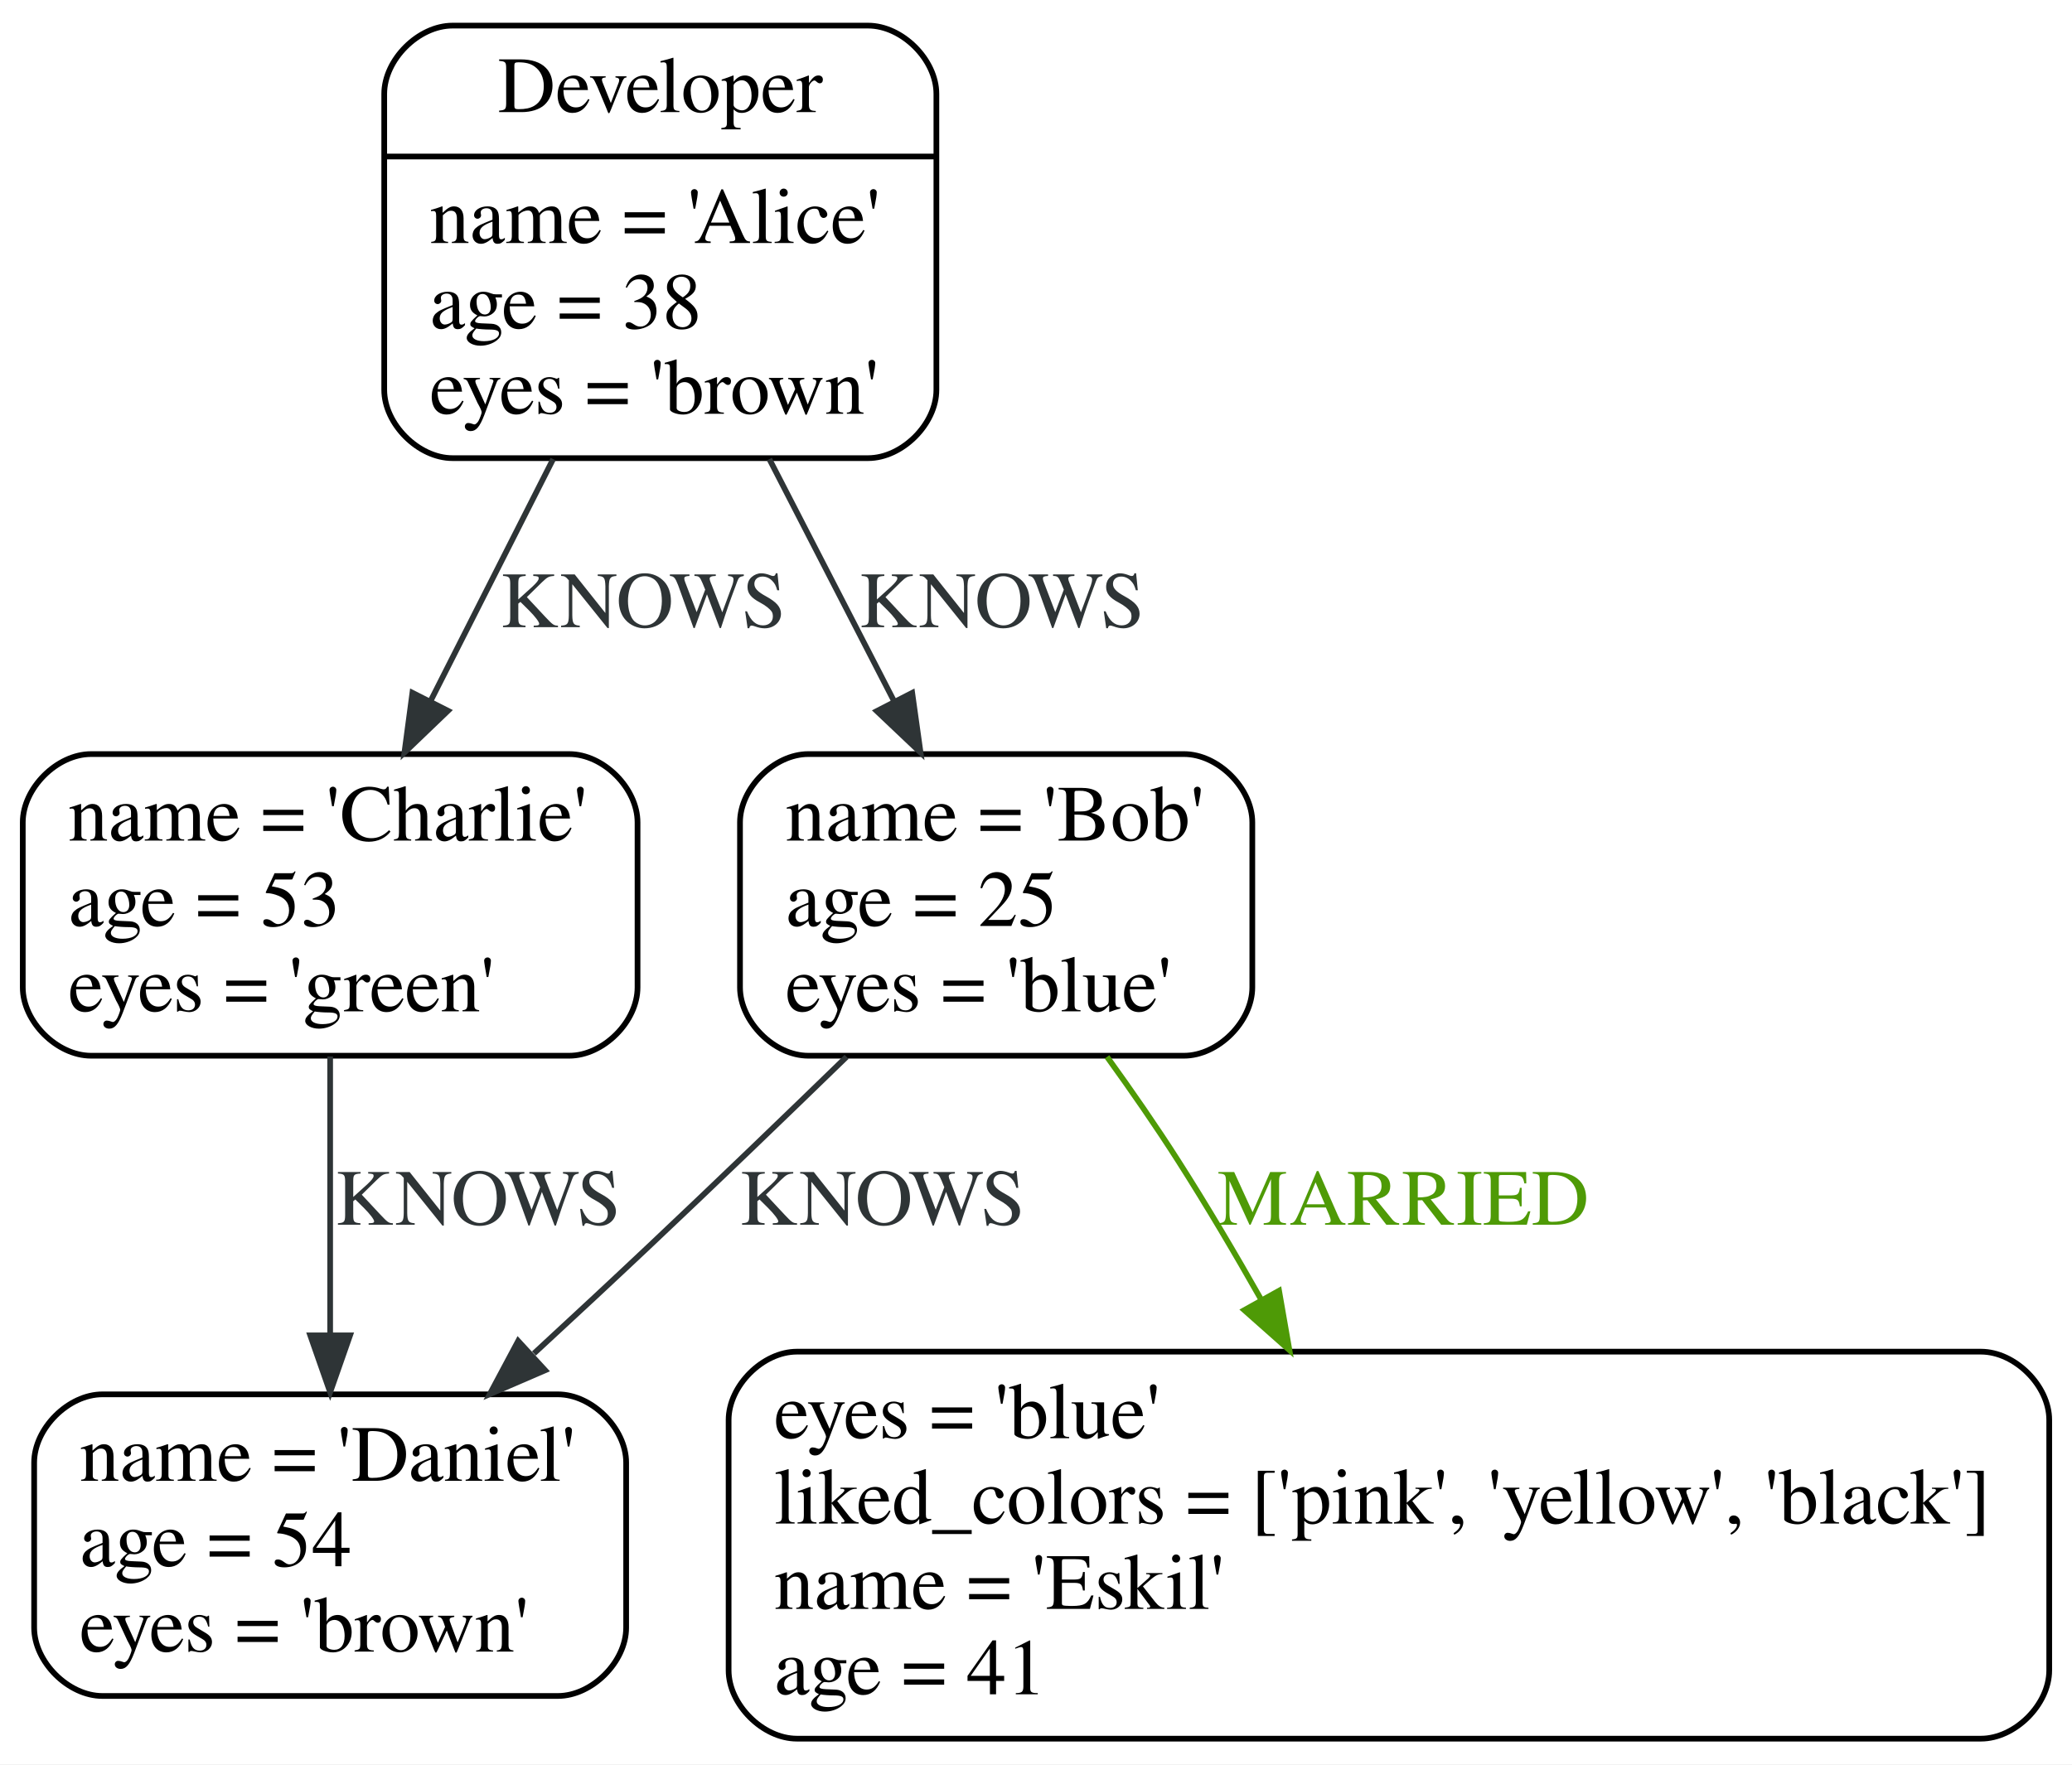
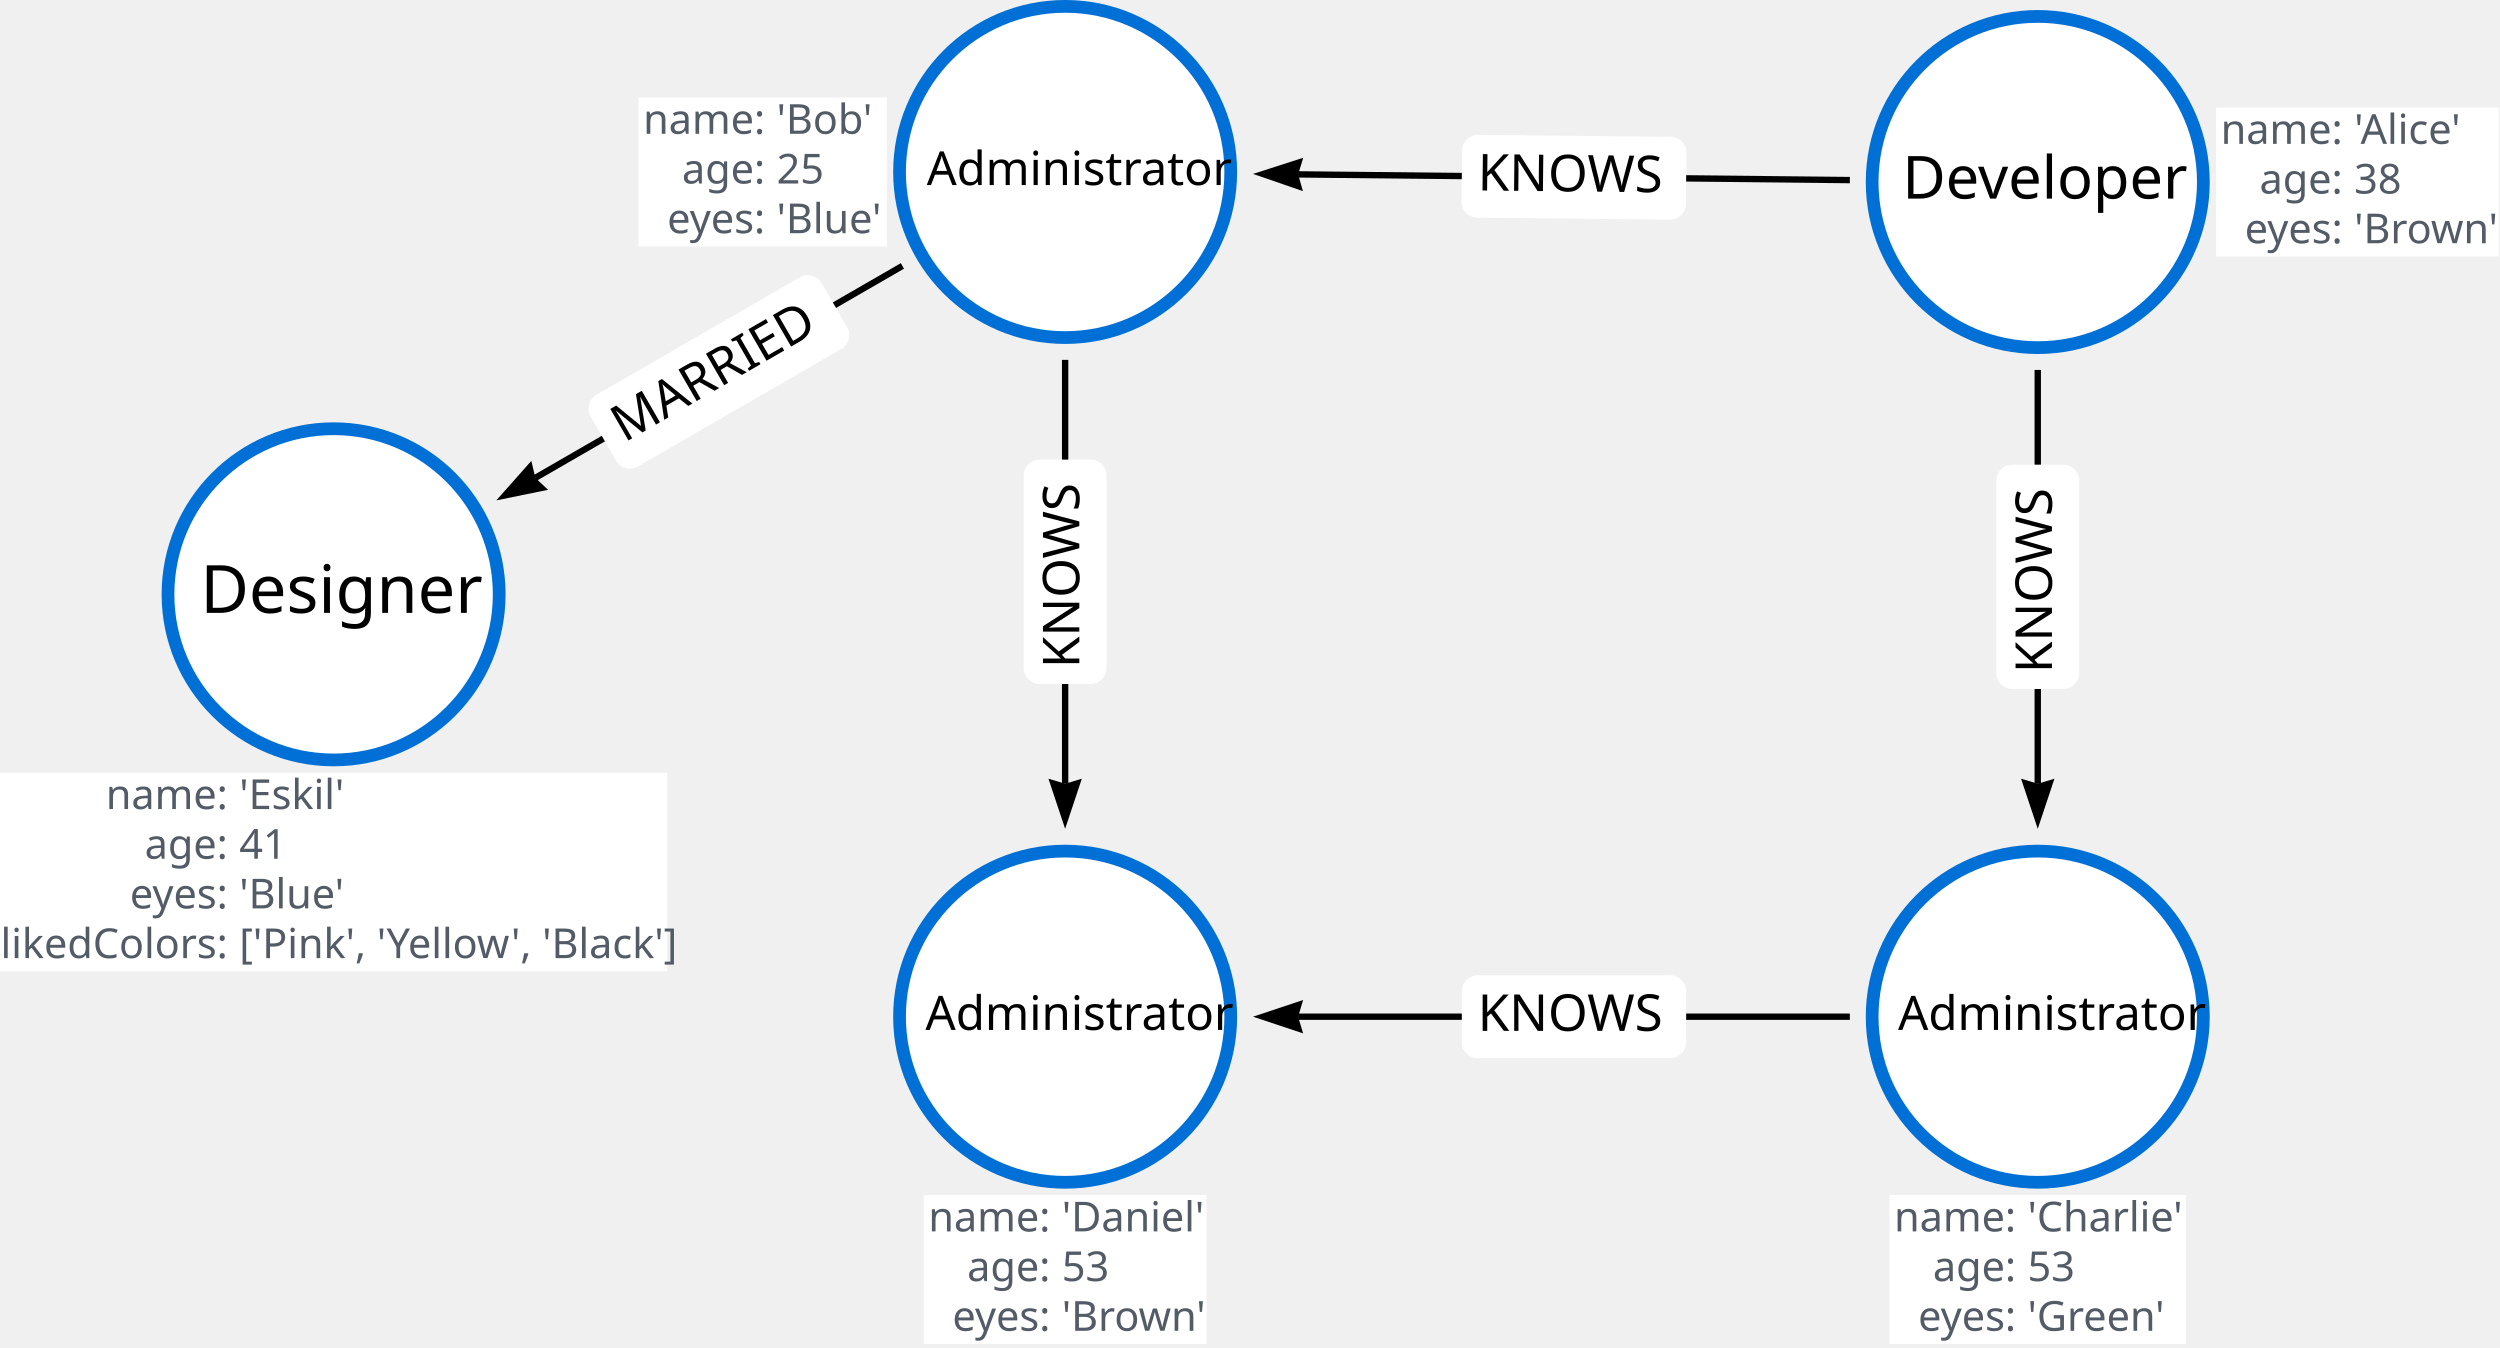
- <svg xmlns="http://www.w3.org/2000/svg" width="364pt" height="310pt" viewBox="0.00 0.00 364.00 310.00">
-   <g id="graph0" class="graph" transform="scale(1 1) rotate(0) translate(4 306)">
-     <polygon fill="white" stroke="transparent" points="-4,4 -4,-306 360,-306 360,4 -4,4" />
-     <g id="node1" class="node">
-       <path fill="none" stroke="black" d="M75.5,-225.5C75.5,-225.5 148.5,-225.5 148.5,-225.5 154.5,-225.5 160.5,-231.5 160.5,-237.5 160.5,-237.5 160.5,-289.5 160.5,-289.5 160.5,-295.5 154.5,-301.5 148.5,-301.5 148.5,-301.5 75.5,-301.5 75.5,-301.5 69.5,-301.5 63.5,-295.5 63.5,-289.5 63.5,-289.5 63.5,-237.5 63.5,-237.5 63.5,-231.5 69.5,-225.5 75.5,-225.5" />
-       <text text-anchor="middle" x="112" y="-286.3" font-family="Times,serif" font-size="14.00">Developer</text>
-       <polyline fill="none" stroke="black" points="63.5,-278.5 160.5,-278.5 " />
-       <text text-anchor="start" x="71.5" y="-263.3" font-family="Times,serif" font-size="14.00">name = 'Alice'</text>
-       <text text-anchor="start" x="71.5" y="-248.3" font-family="Times,serif" font-size="14.00">age = 38</text>
-       <text text-anchor="start" x="71.5" y="-233.3" font-family="Times,serif" font-size="14.00">eyes = 'brown'</text>
-     </g>
-     <g id="node2" class="node">
-       <path fill="none" stroke="black" d="M12,-120.5C12,-120.5 96,-120.5 96,-120.5 102,-120.5 108,-126.5 108,-132.5 108,-132.5 108,-161.5 108,-161.5 108,-167.5 102,-173.5 96,-173.5 96,-173.5 12,-173.5 12,-173.5 6,-173.5 0,-167.5 0,-161.5 0,-161.5 0,-132.5 0,-132.5 0,-126.5 6,-120.5 12,-120.5" />
-       <text text-anchor="start" x="8" y="-158.3" font-family="Times,serif" font-size="14.00">name = 'Charlie'</text>
-       <text text-anchor="start" x="8" y="-143.3" font-family="Times,serif" font-size="14.00">age = 53</text>
-       <text text-anchor="start" x="8" y="-128.3" font-family="Times,serif" font-size="14.00">eyes = 'green'</text>
-     </g>
-     <g id="edge1" class="edge">
-       <path fill="none" stroke="#2e3436" d="M93.17,-225.33C86.24,-211.64 78.41,-196.2 71.59,-182.73" />
-       <polygon fill="#2e3436" stroke="#2e3436" points="74.7,-181.11 67.05,-173.77 68.45,-184.27 74.7,-181.11" />
-       <text text-anchor="middle" x="109" y="-195.8" font-family="Times,serif" font-size="14.00" fill="#2e3436">KNOWS</text>
-     </g>
-     <g id="node3" class="node">
-       <path fill="none" stroke="black" d="M138,-120.5C138,-120.5 204,-120.5 204,-120.5 210,-120.5 216,-126.5 216,-132.5 216,-132.5 216,-161.5 216,-161.5 216,-167.5 210,-173.5 204,-173.5 204,-173.5 138,-173.5 138,-173.5 132,-173.5 126,-167.5 126,-161.5 126,-161.5 126,-132.5 126,-132.5 126,-126.5 132,-120.5 138,-120.5" />
-       <text text-anchor="start" x="134" y="-158.3" font-family="Times,serif" font-size="14.00">name = 'Bob'</text>
-       <text text-anchor="start" x="134" y="-143.3" font-family="Times,serif" font-size="14.00">age = 25</text>
-       <text text-anchor="start" x="134" y="-128.3" font-family="Times,serif" font-size="14.00">eyes = 'blue'</text>
-     </g>
-     <g id="edge2" class="edge">
-       <path fill="none" stroke="#2e3436" d="M131.16,-225.33C138.21,-211.64 146.17,-196.2 153.1,-182.73" />
-       <polygon fill="#2e3436" stroke="#2e3436" points="156.25,-184.26 157.72,-173.77 150.03,-181.06 156.25,-184.26" />
-       <text text-anchor="middle" x="172" y="-195.8" font-family="Times,serif" font-size="14.00" fill="#2e3436">KNOWS</text>
-     </g>
-     <g id="node4" class="node">
-       <path fill="none" stroke="black" d="M14,-8C14,-8 94,-8 94,-8 100,-8 106,-14 106,-20 106,-20 106,-49 106,-49 106,-55 100,-61 94,-61 94,-61 14,-61 14,-61 8,-61 2,-55 2,-49 2,-49 2,-20 2,-20 2,-14 8,-8 14,-8" />
-       <text text-anchor="start" x="10" y="-45.8" font-family="Times,serif" font-size="14.00">name = 'Daniel'</text>
-       <text text-anchor="start" x="10" y="-30.8" font-family="Times,serif" font-size="14.00">age = 54</text>
-       <text text-anchor="start" x="10" y="-15.8" font-family="Times,serif" font-size="14.00">eyes = 'brown'</text>
-     </g>
-     <g id="edge5" class="edge">
-       <path fill="none" stroke="#2e3436" d="M54,-120.37C54,-105.83 54,-87.41 54,-71.44" />
-       <polygon fill="#2e3436" stroke="#2e3436" points="57.5,-71.37 54,-61.37 50.5,-71.37 57.5,-71.37" />
-       <text text-anchor="middle" x="80" y="-90.8" font-family="Times,serif" font-size="14.00" fill="#2e3436">KNOWS</text>
-     </g>
-     <g id="edge3" class="edge">
-       <path fill="none" stroke="#2e3436" d="M144.72,-120.3C134.01,-109.9 121.47,-97.82 110,-87 103.51,-80.88 96.54,-74.4 89.8,-68.18" />
-       <polygon fill="#2e3436" stroke="#2e3436" points="91.77,-65.23 82.04,-61.03 87.03,-70.38 91.77,-65.23" />
-       <text text-anchor="middle" x="151" y="-90.8" font-family="Times,serif" font-size="14.00" fill="#2e3436">KNOWS</text>
-     </g>
-     <g id="node5" class="node">
-       <path fill="none" stroke="black" d="M136,-0.5C136,-0.5 344,-0.5 344,-0.5 350,-0.5 356,-6.5 356,-12.5 356,-12.5 356,-56.5 356,-56.5 356,-62.5 350,-68.5 344,-68.5 344,-68.5 136,-68.5 136,-68.5 130,-68.5 124,-62.5 124,-56.5 124,-56.5 124,-12.5 124,-12.5 124,-6.5 130,-0.5 136,-0.5" />
-       <text text-anchor="start" x="132" y="-53.3" font-family="Times,serif" font-size="14.00">eyes = 'blue'</text>
-       <text text-anchor="start" x="132" y="-38.3" font-family="Times,serif" font-size="14.00">liked_colors = ['pink', 'yellow', 'black']</text>
-       <text text-anchor="start" x="132" y="-23.3" font-family="Times,serif" font-size="14.00">name = 'Eskil'</text>
-       <text text-anchor="start" x="132" y="-8.3" font-family="Times,serif" font-size="14.00">age = 41</text>
-     </g>
-     <g id="edge4" class="edge">
-       <path fill="none" stroke="#4e9a06" d="M190.48,-120.3C194.75,-114.39 199.14,-108.05 203,-102 207.96,-94.23 212.97,-85.76 217.62,-77.54" />
-       <polygon fill="#4e9a06" stroke="#4e9a06" points="220.7,-79.21 222.52,-68.77 214.59,-75.8 220.7,-79.21" />
-       <text text-anchor="middle" x="242.5" y="-90.8" font-family="Times,serif" font-size="14.00" fill="#4e9a06">MARRIED</text>
+ <svg xmlns="http://www.w3.org/2000/svg" width="785" height="423" viewBox="0 0 785 423">
+   <defs>
+     <style type="text/css" />
+   </defs>
+   <g transform="translate(561.2176 731.3978) scale(1)">
+     <g class="relationship">
+       <g transform="translate(78.63556 -674.2405) rotate(90)" stroke-width="2" stroke="#000000">
+         <path d="M 59 0 L 188.93 0" />
+         <polygon points="-14.155,0 -15.728,5.243 0,0 -15.728,-5.243" fill="#000000" transform="translate(203.0856 0) rotate(0)" stroke="none" />
+       </g>
+       <g transform="translate(78.63556 -550.2753) rotate(270) translate(0 -13)">
+         <g transform="translate(0 0)">
+           <g transform="translate(-35.22266 0)" fill="#ffffff" stroke="#000000" stroke-width="0">
+             <rect x="0" y="0" width="70.445" height="26" rx="5" ry="5" stroke="none" />
+             <text xml:space="preserve" x="5" y="17.457" stroke="none" text-anchor="left" font-family="sans-serif" font-size="16" font-weight="normal" fill="#000000">KNOWS</text>
+           </g>
+         </g>
+       </g>
+     </g>
+     <g class="relationship">
+       <g transform="translate(78.63556 -674.2405) rotate(-179.4077)" stroke-width="2" stroke="#000000">
+         <path d="M 59 0 L 232.261 0" />
+         <polygon points="-14.155,0 -15.728,5.243 0,0 -15.728,-5.243" fill="#000000" transform="translate(246.4165 0) rotate(0)" stroke="none" />
+       </g>
+       <g transform="translate(-66.98736 -675.746) rotate(0.5923175) translate(0 -13)">
+         <g transform="translate(0 0)">
+           <g transform="translate(-35.22266 0)" fill="#ffffff" stroke="#000000" stroke-width="0">
+             <rect x="0" y="0" width="70.445" height="26" rx="5" ry="5" stroke="none" />
+             <text xml:space="preserve" x="5" y="17.457" stroke="none" text-anchor="left" font-family="sans-serif" font-size="16" font-weight="normal" fill="#000000">KNOWS</text>
+           </g>
+         </g>
+       </g>
+     </g>
+     <g class="relationship">
+       <g transform="translate(78.63556 -412.1549) rotate(180)" stroke-width="2" stroke="#000000">
+         <path d="M 59 0 L 232.245 0" />
+         <polygon points="-14.155,0 -15.728,5.243 0,0 -15.728,-5.243" fill="#000000" transform="translate(246.4002 0) rotate(0)" stroke="none" />
+       </g>
+       <g transform="translate(-66.98698 -412.1549) rotate(360) translate(0 -13)">
+         <g transform="translate(0 0)">
+           <g transform="translate(-35.22266 0)" fill="#ffffff" stroke="#000000" stroke-width="0">
+             <rect x="0" y="0" width="70.445" height="26" rx="5" ry="5" stroke="none" />
+             <text xml:space="preserve" x="5" y="17.457" stroke="none" text-anchor="left" font-family="sans-serif" font-size="16" font-weight="normal" fill="#000000">KNOWS</text>
+           </g>
+         </g>
+       </g>
+     </g>
+     <g class="relationship">
+       <g transform="translate(-226.7647 -677.3978) rotate(90)" stroke-width="2" stroke="#000000">
+         <path d="M 59 0 L 192.088 0" />
+         <polygon points="-14.155,0 -15.728,5.243 0,0 -15.728,-5.243" fill="#000000" transform="translate(206.2429 0) rotate(0)" stroke="none" />
+       </g>
+       <g transform="translate(-226.7647 -551.8539) rotate(270) translate(0 -13)">
+         <g transform="translate(0 0)">
+           <g transform="translate(-35.22266 0)" fill="#ffffff" stroke="#000000" stroke-width="0">
+             <rect x="0" y="0" width="70.445" height="26" rx="5" ry="5" stroke="none" />
+             <text xml:space="preserve" x="5" y="17.457" stroke="none" text-anchor="left" font-family="sans-serif" font-size="16" font-weight="normal" fill="#000000">KNOWS</text>
+           </g>
+         </g>
+       </g>
+     </g>
+     <g class="relationship">
+       <g transform="translate(-226.7647 -677.3978) rotate(150)" stroke-width="2" stroke="#000000">
+         <path d="M 59 0 L 192.088 0" />
+         <polygon points="-14.155,0 -15.728,5.243 0,0 -15.728,-5.243" fill="#000000" transform="translate(206.2429 0) rotate(0)" stroke="none" />
+       </g>
+       <g transform="translate(-335.4889 -614.6259) rotate(330) translate(0 -13)">
+         <g transform="translate(0 0)">
+           <g transform="translate(-41.89062 0)" fill="#ffffff" stroke="#000000" stroke-width="0">
+             <rect x="0" y="0" width="83.781" height="26" rx="5" ry="5" stroke="none" />
+             <text xml:space="preserve" x="5" y="17.457" stroke="none" text-anchor="left" font-family="sans-serif" font-size="16" font-weight="normal" fill="#000000">MARRIED</text>
+           </g>
+         </g>
+       </g>
+     </g>
+     <g class="node">
+       <g fill="#ffffff" stroke="#006FD6" stroke-width="4">
+         <circle cx="78.636" cy="-412.155" r="52" />
+       </g>
+       <g transform="translate(78.63556 -412.1549)">
+         <g transform="scale(0.3723107) translate(0 -27)">
+           <g transform="translate(0 0)">
+             <g transform="translate(-117.8125 0)">
+               <g fill="#000000" stroke="#000000" stroke-width="4" font-family="sans-serif" font-size="40" font-weight="normal">
+                 <text xml:space="preserve" x="0" y="38.143" stroke="none">Administrator</text>
+               </g>
+             </g>
+           </g>
+         </g>
+         <g transform="translate(3.429011037612589e-15 56)">
+           <g transform="translate(0 0)">
+             <g transform="translate(-46.55688 0)" fill="white">
+               <rect x="0" y="0" width="93.114" height="46.8" rx="0" ry="0" stroke="none" />
+               <g font-family="sans-serif" font-size="13" font-weight="normal" fill="#535B66" text-anchor="end">
+                 <text xml:space="preserve" x="39.743" y="11.421" stroke="none">name:</text>
+                 <text xml:space="preserve" x="43.354" y="11.421" stroke="none" text-anchor="start">'Charlie'</text>
+                 <text xml:space="preserve" x="39.743" y="27.021" stroke="none" text-anchor="end">age:</text>
+                 <text xml:space="preserve" x="43.354" y="27.021" stroke="none" text-anchor="start">53</text>
+                 <text xml:space="preserve" x="39.743" y="42.621" stroke="none" text-anchor="end">eyes:</text>
+                 <text xml:space="preserve" x="43.354" y="42.621" stroke="none" text-anchor="start">'Green'</text>
+               </g>
+             </g>
+           </g>
+         </g>
+       </g>
+     </g>
+     <g class="node">
+       <g fill="#ffffff" stroke="#006FD6" stroke-width="4">
+         <circle cx="-226.765" cy="-677.398" r="52" />
+       </g>
+       <g transform="translate(-226.7647 -677.3978)">
+         <g transform="scale(0.6147838) translate(0 -19)">
+           <g transform="translate(0 0)">
+             <g transform="translate(-70.6875 0)">
+               <g fill="#000000" stroke="#000000" stroke-width="4" font-family="sans-serif" font-size="24" font-weight="normal">
+                 <text xml:space="preserve" x="0" y="25.686" stroke="none">Administrator</text>
+               </g>
+             </g>
+           </g>
+         </g>
+         <g transform="translate(-56 -23.4)">
+           <g transform="translate(0 0)">
+             <g transform="translate(-77.94922 0)" fill="white">
+               <rect x="0" y="0" width="77.949" height="46.8" rx="0" ry="0" stroke="none" />
+               <g font-family="sans-serif" font-size="13" font-weight="normal" fill="#535B66" text-anchor="end">
+                 <text xml:space="preserve" x="39.743" y="11.421" stroke="none">name:</text>
+                 <text xml:space="preserve" x="43.354" y="11.421" stroke="none" text-anchor="start">'Bob'</text>
+                 <text xml:space="preserve" x="39.743" y="27.021" stroke="none" text-anchor="end">age:</text>
+                 <text xml:space="preserve" x="43.354" y="27.021" stroke="none" text-anchor="start">25</text>
+                 <text xml:space="preserve" x="39.743" y="42.621" stroke="none" text-anchor="end">eyes:</text>
+                 <text xml:space="preserve" x="43.354" y="42.621" stroke="none" text-anchor="start">'Blue'</text>
+               </g>
+             </g>
+           </g>
+         </g>
+       </g>
+     </g>
+     <g class="node">
+       <g fill="#ffffff" stroke="#006FD6" stroke-width="4">
+         <circle cx="78.636" cy="-674.241" r="52" />
+       </g>
+       <g transform="translate(78.63556 -674.2405)">
+         <g transform="scale(0.7771579) translate(0 -19)">
+           <g transform="translate(0 0)">
+             <g transform="translate(-54.69727 0)">
+               <g fill="#000000" stroke="#000000" stroke-width="4" font-family="sans-serif" font-size="24" font-weight="normal">
+                 <text xml:space="preserve" x="0" y="25.686" stroke="none">Developer</text>
+               </g>
+             </g>
+           </g>
+         </g>
+         <g transform="translate(56 -23.4)">
+           <g transform="translate(0 0)">
+             <g transform="translate(0 0)" fill="white">
+               <rect x="0" y="0" width="88.778" height="46.8" rx="0" ry="0" stroke="none" />
+               <g font-family="sans-serif" font-size="13" font-weight="normal" fill="#535B66" text-anchor="end">
+                 <text xml:space="preserve" x="39.743" y="11.421" stroke="none">name:</text>
+                 <text xml:space="preserve" x="43.354" y="11.421" stroke="none" text-anchor="start">'Alice'</text>
+                 <text xml:space="preserve" x="39.743" y="27.021" stroke="none" text-anchor="end">age:</text>
+                 <text xml:space="preserve" x="43.354" y="27.021" stroke="none" text-anchor="start">38</text>
+                 <text xml:space="preserve" x="39.743" y="42.621" stroke="none" text-anchor="end">eyes:</text>
+                 <text xml:space="preserve" x="43.354" y="42.621" stroke="none" text-anchor="start">'Brown'</text>
+               </g>
+             </g>
+           </g>
+         </g>
+       </g>
+     </g>
+     <g class="node">
+       <g fill="#ffffff" stroke="#006FD6" stroke-width="4">
+         <circle cx="-226.765" cy="-412.155" r="52" />
+       </g>
+       <g transform="translate(-226.7647 -412.1549)">
+         <g transform="scale(0.3723107) translate(0 -27)">
+           <g transform="translate(0 0)">
+             <g transform="translate(-117.8125 0)">
+               <g fill="#000000" stroke="#000000" stroke-width="4" font-family="sans-serif" font-size="40" font-weight="normal">
+                 <text xml:space="preserve" x="0" y="38.143" stroke="none">Administrator</text>
+               </g>
+             </g>
+           </g>
+         </g>
+         <g transform="translate(3.429011037612589e-15 56)">
+           <g transform="translate(0 0)">
+             <g transform="translate(-44.39233 0)" fill="white">
+               <rect x="0" y="0" width="88.785" height="46.8" rx="0" ry="0" stroke="none" />
+               <g font-family="sans-serif" font-size="13" font-weight="normal" fill="#535B66" text-anchor="end">
+                 <text xml:space="preserve" x="39.743" y="11.421" stroke="none">name:</text>
+                 <text xml:space="preserve" x="43.354" y="11.421" stroke="none" text-anchor="start">'Daniel'</text>
+                 <text xml:space="preserve" x="39.743" y="27.021" stroke="none" text-anchor="end">age:</text>
+                 <text xml:space="preserve" x="43.354" y="27.021" stroke="none" text-anchor="start">53</text>
+                 <text xml:space="preserve" x="39.743" y="42.621" stroke="none" text-anchor="end">eyes:</text>
+                 <text xml:space="preserve" x="43.354" y="42.621" stroke="none" text-anchor="start">'Brown'</text>
+               </g>
+             </g>
+           </g>
+         </g>
+       </g>
+     </g>
+     <g class="node">
+       <g fill="#ffffff" stroke="#006FD6" stroke-width="4">
+         <circle cx="-456.472" cy="-544.776" r="52" />
+       </g>
+       <g transform="translate(-456.4718 -544.7764)">
+         <g transform="scale(0.8713259) translate(0 -19)">
+           <g transform="translate(0 0)">
+             <g transform="translate(-48.02344 0)">
+               <g fill="#000000" stroke="#000000" stroke-width="4" font-family="sans-serif" font-size="24" font-weight="normal">
+                 <text xml:space="preserve" x="0" y="25.686" stroke="none">Designer</text>
+               </g>
+             </g>
+           </g>
+         </g>
+         <g transform="translate(3.429011037612589e-15 56)">
+           <g transform="translate(0 0)">
+             <g transform="translate(-104.7458 0)" fill="white">
+               <rect x="0" y="0" width="209.492" height="62.4" rx="0" ry="0" stroke="none" />
+               <g font-family="sans-serif" font-size="13" font-weight="normal" fill="#535B66" text-anchor="end">
+                 <text xml:space="preserve" x="71.525" y="11.421" stroke="none">name:</text>
+                 <text xml:space="preserve" x="75.137" y="11.421" stroke="none" text-anchor="start">'Eskil'</text>
+                 <text xml:space="preserve" x="71.525" y="27.021" stroke="none" text-anchor="end">age:</text>
+                 <text xml:space="preserve" x="75.137" y="27.021" stroke="none" text-anchor="start">41</text>
+                 <text xml:space="preserve" x="71.525" y="42.621" stroke="none" text-anchor="end">eyes:</text>
+                 <text xml:space="preserve" x="75.137" y="42.621" stroke="none" text-anchor="start">'Blue'</text>
+                 <text xml:space="preserve" x="71.525" y="58.221" stroke="none" text-anchor="end">likedColors:</text>
+                 <text xml:space="preserve" x="75.137" y="58.221" stroke="none" text-anchor="start">['Pink', 'Yellow', 'Black']</text>
+               </g>
+             </g>
+           </g>
+         </g>
+       </g>
    </g>
  </g>
</svg>
